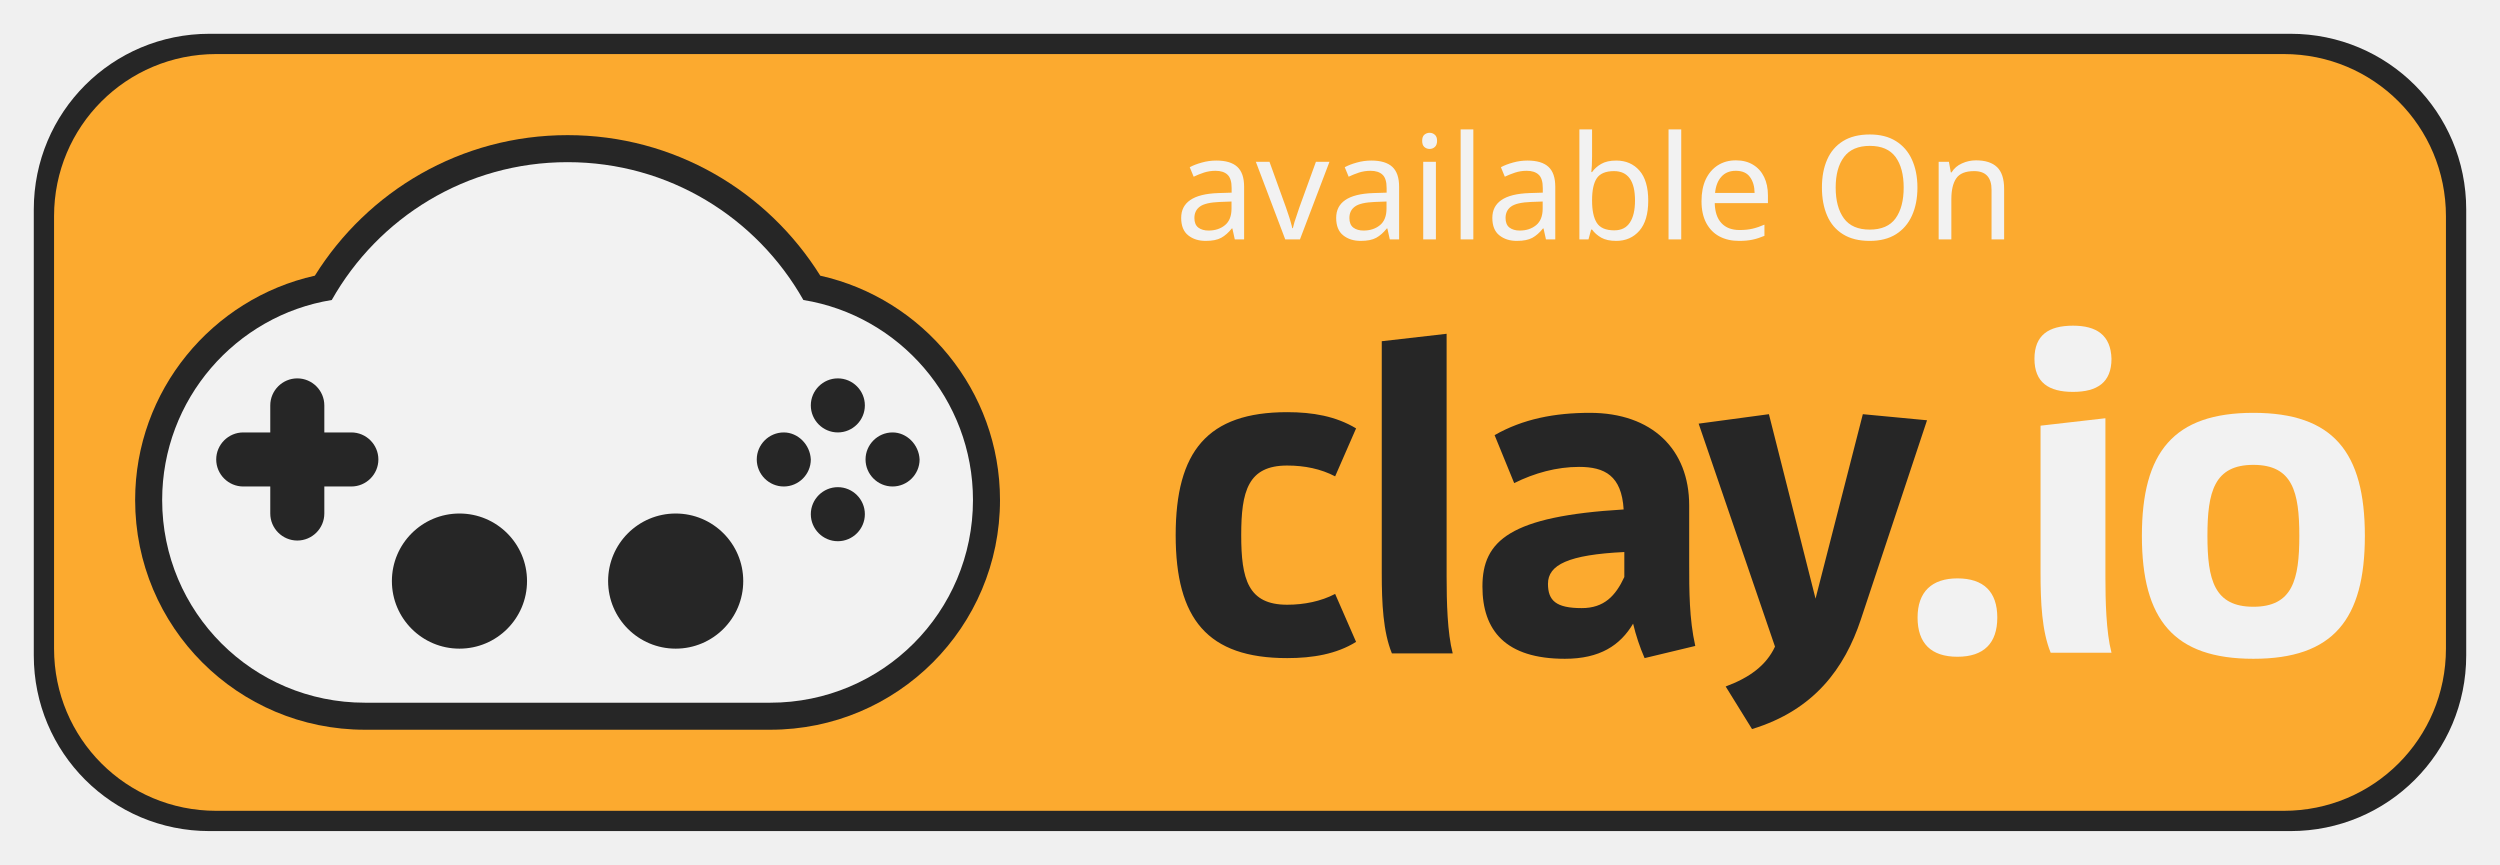
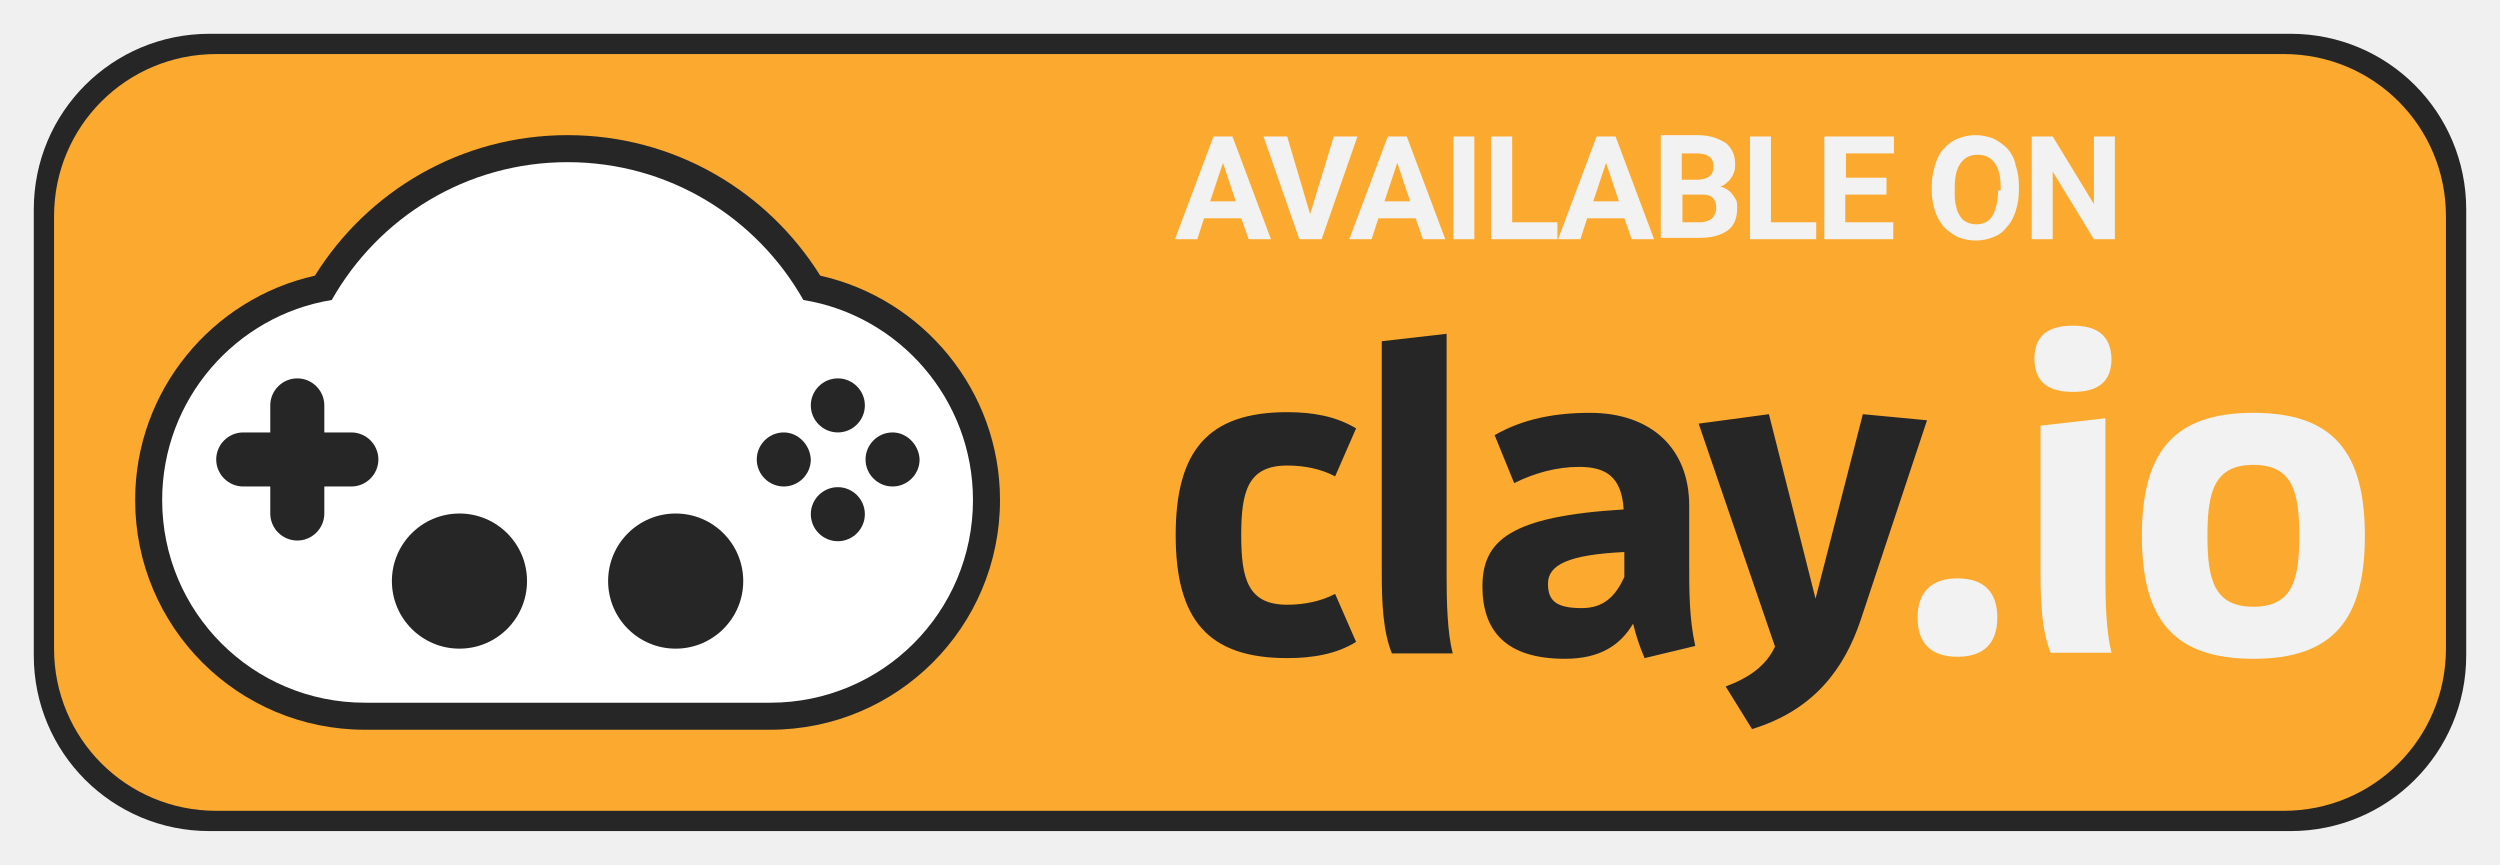
<svg xmlns="http://www.w3.org/2000/svg" version="1.1" x="0px" y="0px" viewBox="0 0 370 128" enable-background="new 0 0 370 128" xml:space="preserve">
  <g id="Rectangle_1_3_" enable-background="new    ">
    <g id="Rectangle_1">
      <g>
        <path fill-rule="evenodd" clip-rule="evenodd" fill="#262626" d="M339,5H31C16.6,5,5,16.6,5,31v66c0,14.4,11.6,26,26,26h308     c14.4,0,26-11.6,26-26V31C365,16.6,353.4,5,339,5z" />
      </g>
    </g>
  </g>
  <g id="Rectangle_1_2_" enable-background="new    ">
    <g id="Rectangle_1_1_">
      <g>
        <path fill-rule="evenodd" clip-rule="evenodd" fill="#FCAA2F" d="M338,8H32C18.7,8,8,18.7,8,32v64c0,13.3,10.7,24,24,24h306     c13.3,0,24-10.7,24-24V32C362,18.7,351.3,8,338,8z" />
      </g>
    </g>
  </g>
  <g id="Rounded_Rectangle_1_3_" enable-background="new    ">
    <g id="Rounded_Rectangle_1">
      <g>
        <path fill="#262626" d="M121.4,40.8C113.6,28.3,99.8,20,84,20s-29.6,8.3-37.4,20.8C31.4,44.2,20,57.8,20,74c0,18.8,15.2,34,34,34     h60c18.8,0,34-15.2,34-34C148,57.8,136.6,44.2,121.4,40.8z" />
      </g>
    </g>
  </g>
  <g id="Rounded_Rectangle_1_2_" enable-background="new    ">
    <g id="Rounded_Rectangle_1_1_">
      <g>
-         <path fill="#F2F2F2" d="M118.9,44.4C112,32.2,99,24,84,24s-28,8.2-34.9,20.4C34.9,46.7,24,59.1,24,74c0,16.6,13.4,30,30,30h60     c16.6,0,30-13.4,30-30C144,59.1,133.1,46.7,118.9,44.4z" />
+         <path fill="#FFFFFF" d="M118.9,44.4C112,32.2,99,24,84,24s-28,8.2-34.9,20.4C34.9,46.7,24,59.1,24,74c0,16.6,13.4,30,30,30h60     c16.6,0,30-13.4,30-30C144,59.1,133.1,46.7,118.9,44.4z" />
      </g>
    </g>
  </g>
  <g id="Buttons_1_" enable-background="new    ">
    <g id="Buttons">
      <g>
        <path fill="#262626" d="M124,56c-2.2,0-4,1.8-4,4c0,2.2,1.8,4,4,4c2.2,0,4-1.8,4-4C128,57.8,126.2,56,124,56z M116,64     c-2.2,0-4,1.8-4,4c0,2.2,1.8,4,4,4c2.2,0,4-1.8,4-4C119.9,65.8,118.1,64,116,64z M132.1,64c-2.2,0-4,1.8-4,4c0,2.2,1.8,4,4,4     c2.2,0,4-1.8,4-4C136,65.8,134.2,64,132.1,64z M124,72.1c-2.2,0-4,1.8-4,4c0,2.2,1.8,4,4,4c2.2,0,4-1.8,4-4     C128,73.9,126.2,72.1,124,72.1z" />
      </g>
    </g>
  </g>
  <g id="Left_1_" enable-background="new    ">
    <g id="Left">
      <g>
        <circle fill-rule="evenodd" clip-rule="evenodd" fill="#262626" cx="68" cy="86" r="10" />
      </g>
    </g>
  </g>
  <g id="Right_1_" enable-background="new    ">
    <g id="Right">
      <g>
        <circle fill-rule="evenodd" clip-rule="evenodd" fill="#262626" cx="100" cy="86" r="10" />
      </g>
    </g>
  </g>
  <g id="D-Pad_1_" enable-background="new    ">
    <g id="D-Pad">
      <g>
        <path fill-rule="evenodd" clip-rule="evenodd" fill="#262626" d="M52,64h-4v-4c0-2.2-1.8-4-4-4s-4,1.8-4,4v4h-4c-2.2,0-4,1.8-4,4     c0,2.2,1.8,4,4,4h4v4c0,2.2,1.8,4,4,4s4-1.8,4-4v-4h4c2.2,0,4-1.8,4-4C56,65.8,54.2,64,52,64z" />
      </g>
    </g>
  </g>
  <g id="clay_1_" enable-background="new    ">
    <g id="clay">
      <g>
        <path fill="#262626" d="M190.5,68.9c2.6,0,5,0.5,7.1,1.6l3.1-7.1c-3-1.8-6.4-2.4-10.2-2.4c-11.8,0-16.5,5.8-16.5,18.2     s4.7,18.2,16.5,18.2c3.8,0,7.3-0.6,10.2-2.4l-3.1-7.1c-2.1,1.1-4.6,1.6-7.1,1.6c-5.8,0-6.8-3.8-6.8-10.3S184.7,68.9,190.5,68.9z      M214.1,49.4l-9.6,1.1v34.3c0,4.5,0.2,8.7,1.5,11.9h9c-0.8-3.1-0.9-7.7-0.9-11.3V49.4z M250,74.8c0-8.3-5.5-13.7-14.7-13.7     c-5.2,0-9.9,0.9-14.1,3.3l2.9,7.1c3-1.5,6.3-2.4,9.6-2.4c3.8,0,6.3,1.3,6.6,6.3c-16.8,1-20.9,4.6-20.9,11.4     c0,6.5,3.4,10.7,12.2,10.7c5.2,0,8.2-2,10.1-5.2c0.4,1.7,1,3.5,1.7,5.1l7.5-1.8c-0.9-4-0.9-8.2-0.9-12.2V74.8z M240.4,85.4     c-1.3,2.8-3,4.6-6.3,4.6c-3.8,0-5-1.1-5-3.6c0-2.8,3-4.3,11.3-4.7V85.4z M275.7,61.3l-7,27.3l-6.9-27.3l-10.4,1.4l11.3,33     c-1.3,2.8-3.8,4.6-7.3,5.9l3.9,6.3c9.2-2.8,13.7-9,16.1-16.2l9.8-29.5L275.7,61.3z" />
      </g>
    </g>
  </g>
  <g id="_x2E_io_1_" enable-background="new    ">
    <g id="_x2E_io">
      <g>
        <path fill="#F2F2F2" d="M289.7,85.6c-3.8,0-5.9,2-5.9,5.8c0,3.8,2,5.8,5.9,5.8s5.9-2,5.9-5.8C295.6,87.6,293.6,85.6,289.7,85.6z      M311.6,61.9l-9.6,1.1v21.7c0,4.5,0.2,8.7,1.5,11.9h9c-0.8-3.1-0.9-7.7-0.9-11.3V61.9z M306.8,48.2c-3.6,0-5.7,1.4-5.7,4.9     c0,3.5,2.1,4.9,5.7,4.9c3.6,0,5.7-1.4,5.7-4.9C312.4,49.6,310.3,48.2,306.8,48.2z M333.5,61.1c-11.8,0-16.5,5.8-16.5,18.2     s4.7,18.2,16.5,18.2c11.8,0,16.5-5.8,16.5-18.2S345.3,61.1,333.5,61.1z M333.5,89.8c-5.8,0-6.8-4-6.8-10.5s1-10.5,6.8-10.5     c5.8,0,6.8,4,6.8,10.5S339.3,89.8,333.5,89.8z" />
      </g>
    </g>
  </g>
-   <g id="available_On">
-     <text transform="matrix(1.0018 0 0 1 173.8283 35.434)" fill="#F2F2F2" font-family="'Roboto-Bold'" font-size="21.42">available On</text>
+   <g id="available_On_1_" enable-background="new    ">
+     <g id="available_On">
+       <g>
+         <path fill="#F2F2F2" d="M179.6,20.2l-5.7,15.2h3.3l1-3.1h5.5l1.1,3.1h3.3l-5.7-15.2H179.6z M179.1,29.8l1.9-5.7l1.9,5.7H179.1z      M197.4,20.2l-3.5,11.5l-3.4-11.5H187l5.3,15.2h3.3l5.3-15.2H197.4z M205.4,20.2l-5.7,15.2h3.3l1-3.1h5.5l1.1,3.1h3.3l-5.7-15.2     H205.4z M204.9,29.8l1.9-5.7l1.9,5.7H204.9z M215.1,35.4h3.1V20.2h-3.1V35.4z M223.8,20.2h-3.1v15.2h9.8v-2.5h-6.7V20.2z      M236.3,20.2l-5.7,15.2h3.3l1-3.1h5.5l1.1,3.1h3.3l-5.7-15.2H236.3z M235.8,29.8l1.9-5.7l1.9,5.7H235.8z M256.5,28.9     c-0.2-0.3-0.5-0.6-0.8-0.8c-0.3-0.2-0.7-0.4-1.1-0.5c0.4-0.1,0.7-0.3,1-0.6c0.3-0.2,0.5-0.5,0.7-0.8c0.2-0.3,0.3-0.6,0.4-0.9     c0.1-0.3,0.1-0.7,0.1-1c0-0.7-0.1-1.3-0.4-1.9c-0.3-0.5-0.6-1-1.1-1.3c-0.5-0.3-1.1-0.6-1.8-0.8c-0.7-0.2-1.5-0.3-2.4-0.3h-5.3     v15.2h5.8c1.8,0,3.1-0.4,4.1-1.1s1.4-1.9,1.4-3.3c0-0.4,0-0.7-0.1-1.1C256.9,29.5,256.7,29.2,256.5,28.9z M248.9,22.7h2.2     c0.9,0,1.5,0.2,1.9,0.5c0.4,0.3,0.6,0.8,0.6,1.5c0,0.6-0.2,1.1-0.6,1.4c-0.4,0.3-1,0.5-1.8,0.5h-2.3V22.7z M253.8,31.7     c-0.1,0.2-0.2,0.4-0.4,0.6c-0.2,0.2-0.4,0.3-0.7,0.4c-0.3,0.1-0.6,0.2-1,0.2h-2.7v-4.1h2.8c0.4,0,0.7,0,1,0.1     c0.3,0.1,0.5,0.2,0.7,0.4c0.2,0.2,0.3,0.4,0.4,0.7s0.1,0.6,0.1,0.9C254,31.2,253.9,31.5,253.8,31.7z M262.1,20.2H259v15.2h9.8     v-2.5h-6.7V20.2z M273.2,28.8h6v-2.5h-6v-3.6h7.1v-2.5H270v15.2h10.2v-2.5h-7.1V28.8z M297.1,22c-0.6-0.6-1.3-1.1-2.1-1.5     c-0.8-0.3-1.7-0.5-2.6-0.5c-1,0-1.8,0.2-2.6,0.5c-0.8,0.3-1.5,0.8-2.1,1.5c-0.6,0.6-1,1.4-1.3,2.4c-0.3,0.9-0.5,2-0.5,3.1v0.7     c0,1.2,0.2,2.2,0.5,3.1c0.3,0.9,0.8,1.7,1.3,2.3c0.6,0.6,1.3,1.1,2.1,1.5c0.8,0.3,1.7,0.5,2.6,0.5c1,0,1.8-0.2,2.6-0.5     c0.8-0.3,1.5-0.8,2-1.5c0.6-0.6,1-1.4,1.3-2.3c0.3-0.9,0.5-2,0.5-3.1v-0.7c0-1.2-0.2-2.2-0.5-3.1C298.1,23.4,297.7,22.7,297.1,22     z M295.7,28.2c0,1.6-0.3,2.8-0.8,3.7s-1.4,1.3-2.4,1.3c-0.5,0-1-0.1-1.4-0.3c-0.4-0.2-0.8-0.5-1-0.9c-0.3-0.4-0.5-0.9-0.6-1.5     c-0.2-0.6-0.2-1.3-0.2-2.1v-0.7c0-1.6,0.3-2.8,0.9-3.6c0.6-0.8,1.4-1.2,2.5-1.2c1.1,0,1.9,0.4,2.5,1.2c0.6,0.8,0.9,2,0.9,3.6     V28.2z M309.9,20.2v10l-6.1-10h-3.1v15.2h3.1v-10l6.1,10h3.1V20.2H309.9z" />
+       </g>
+     </g>
  </g>
</svg>
